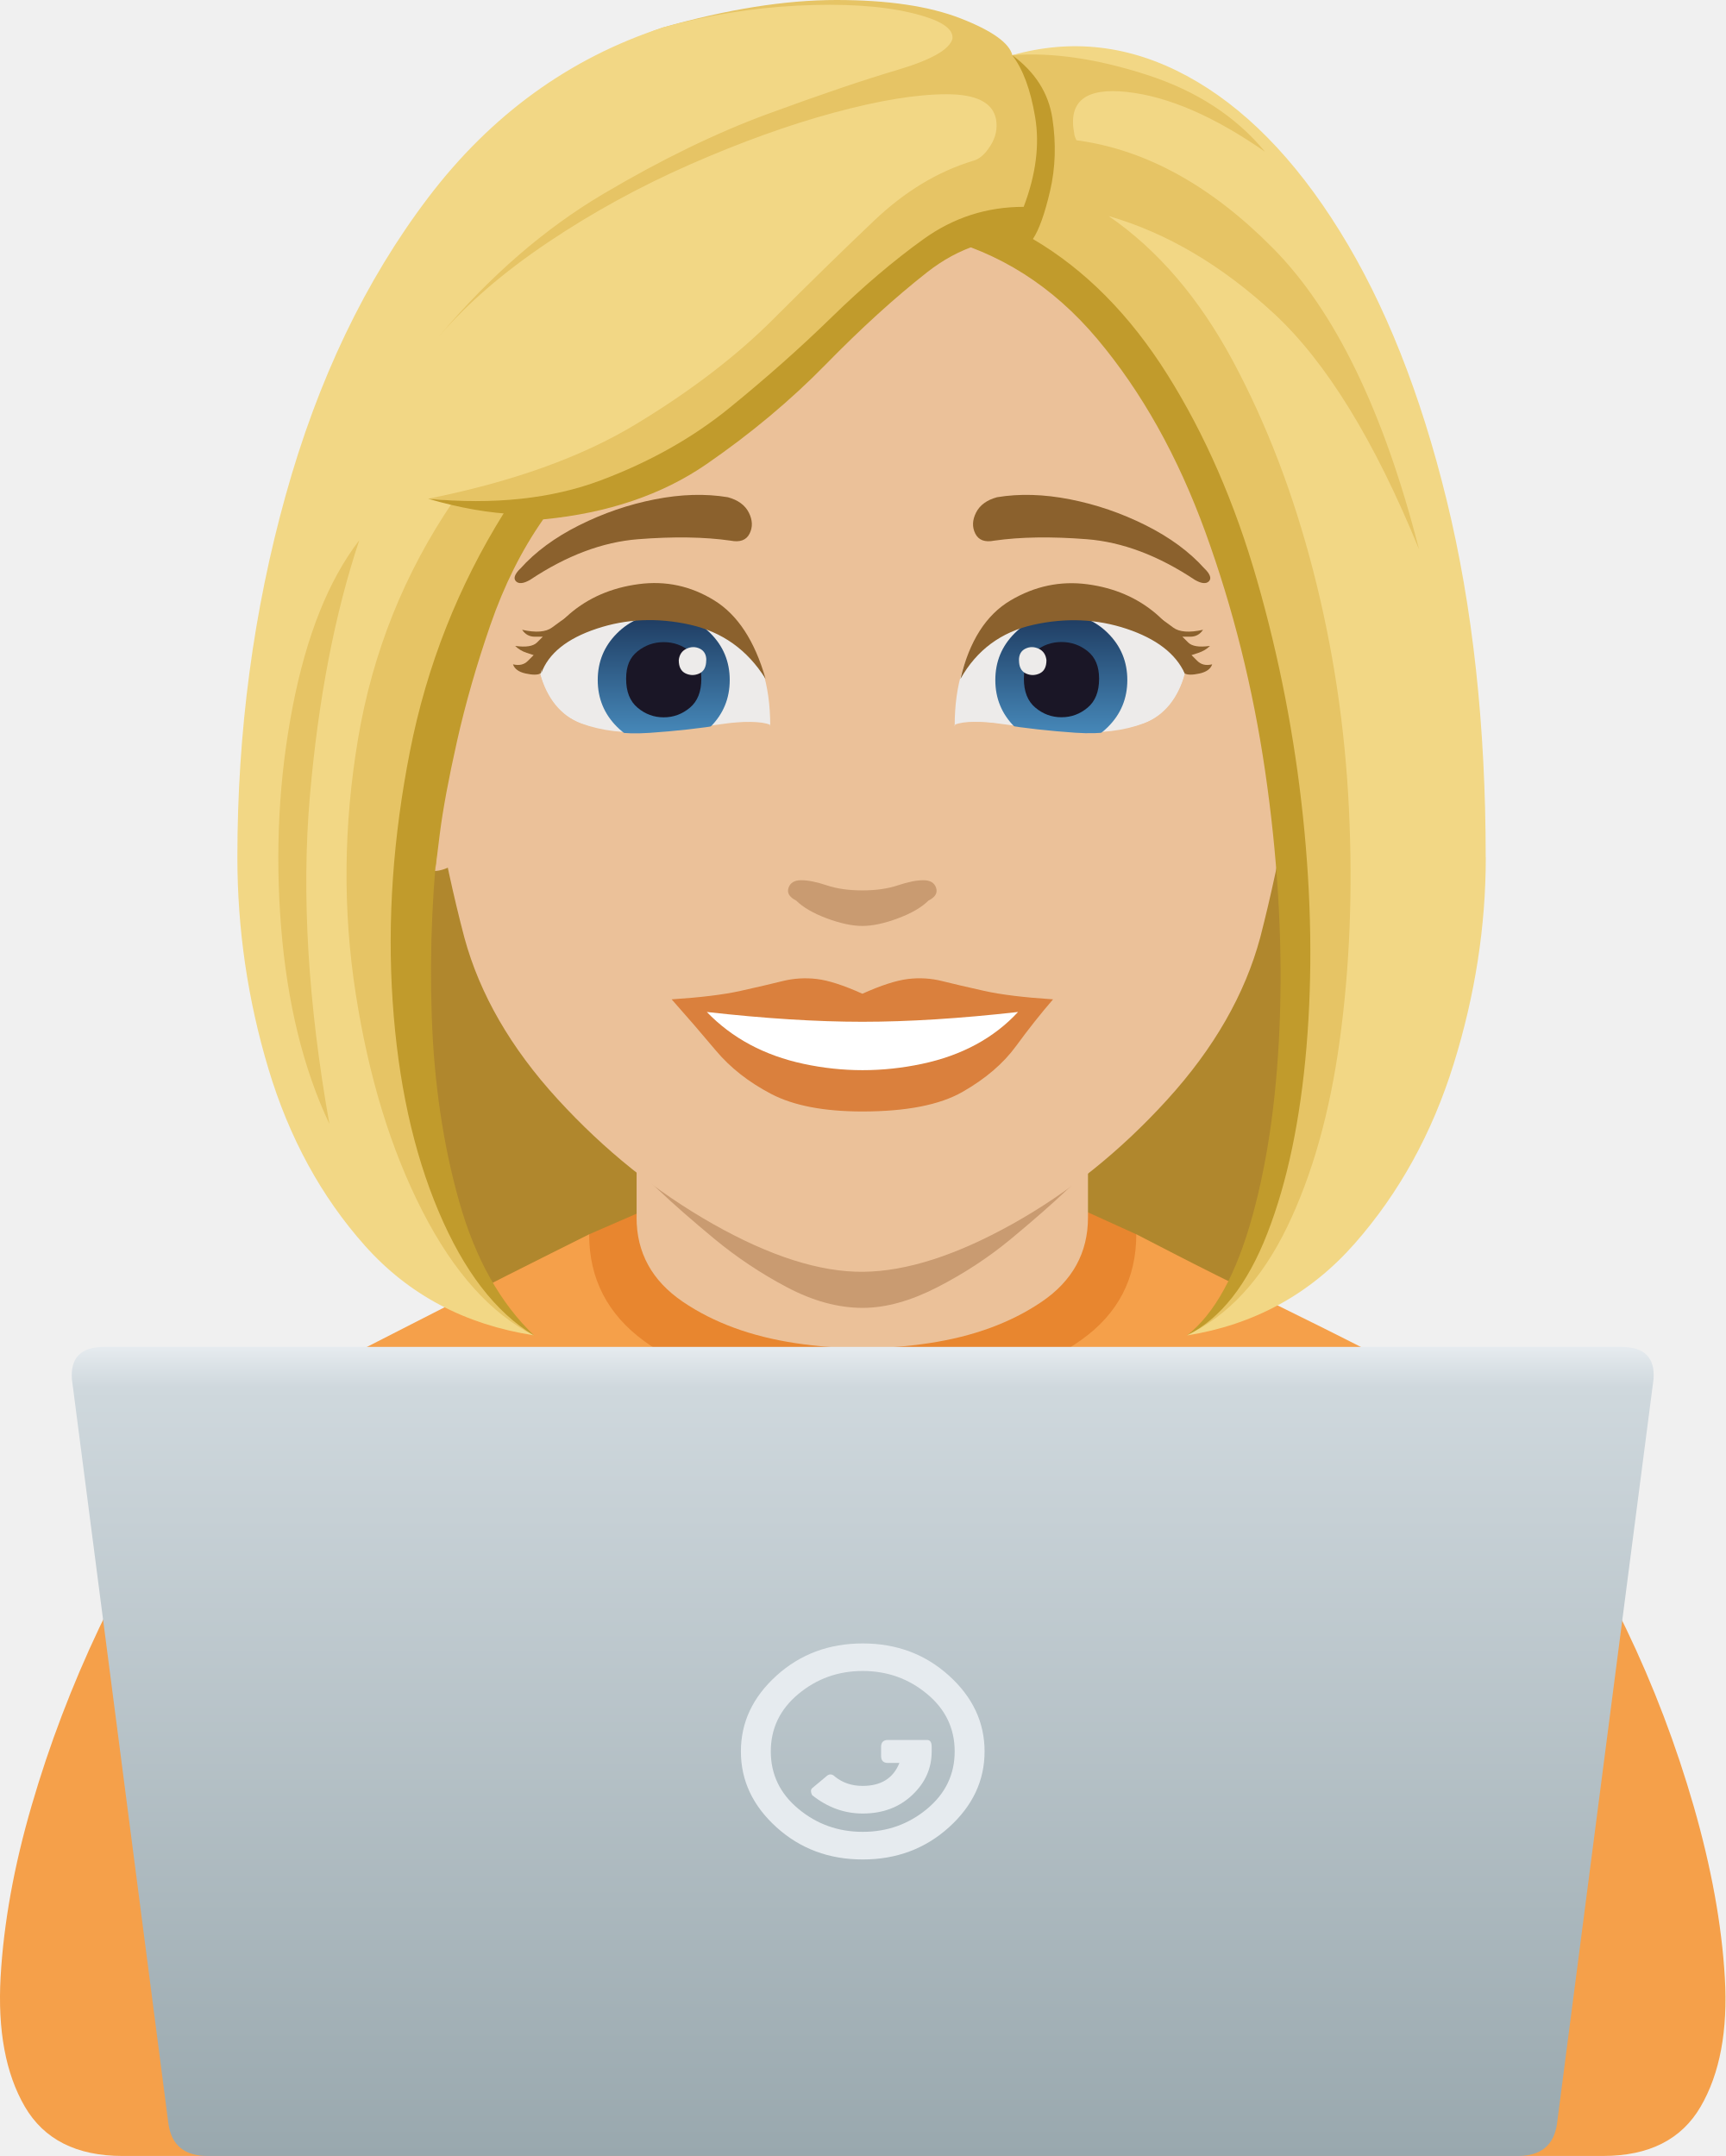
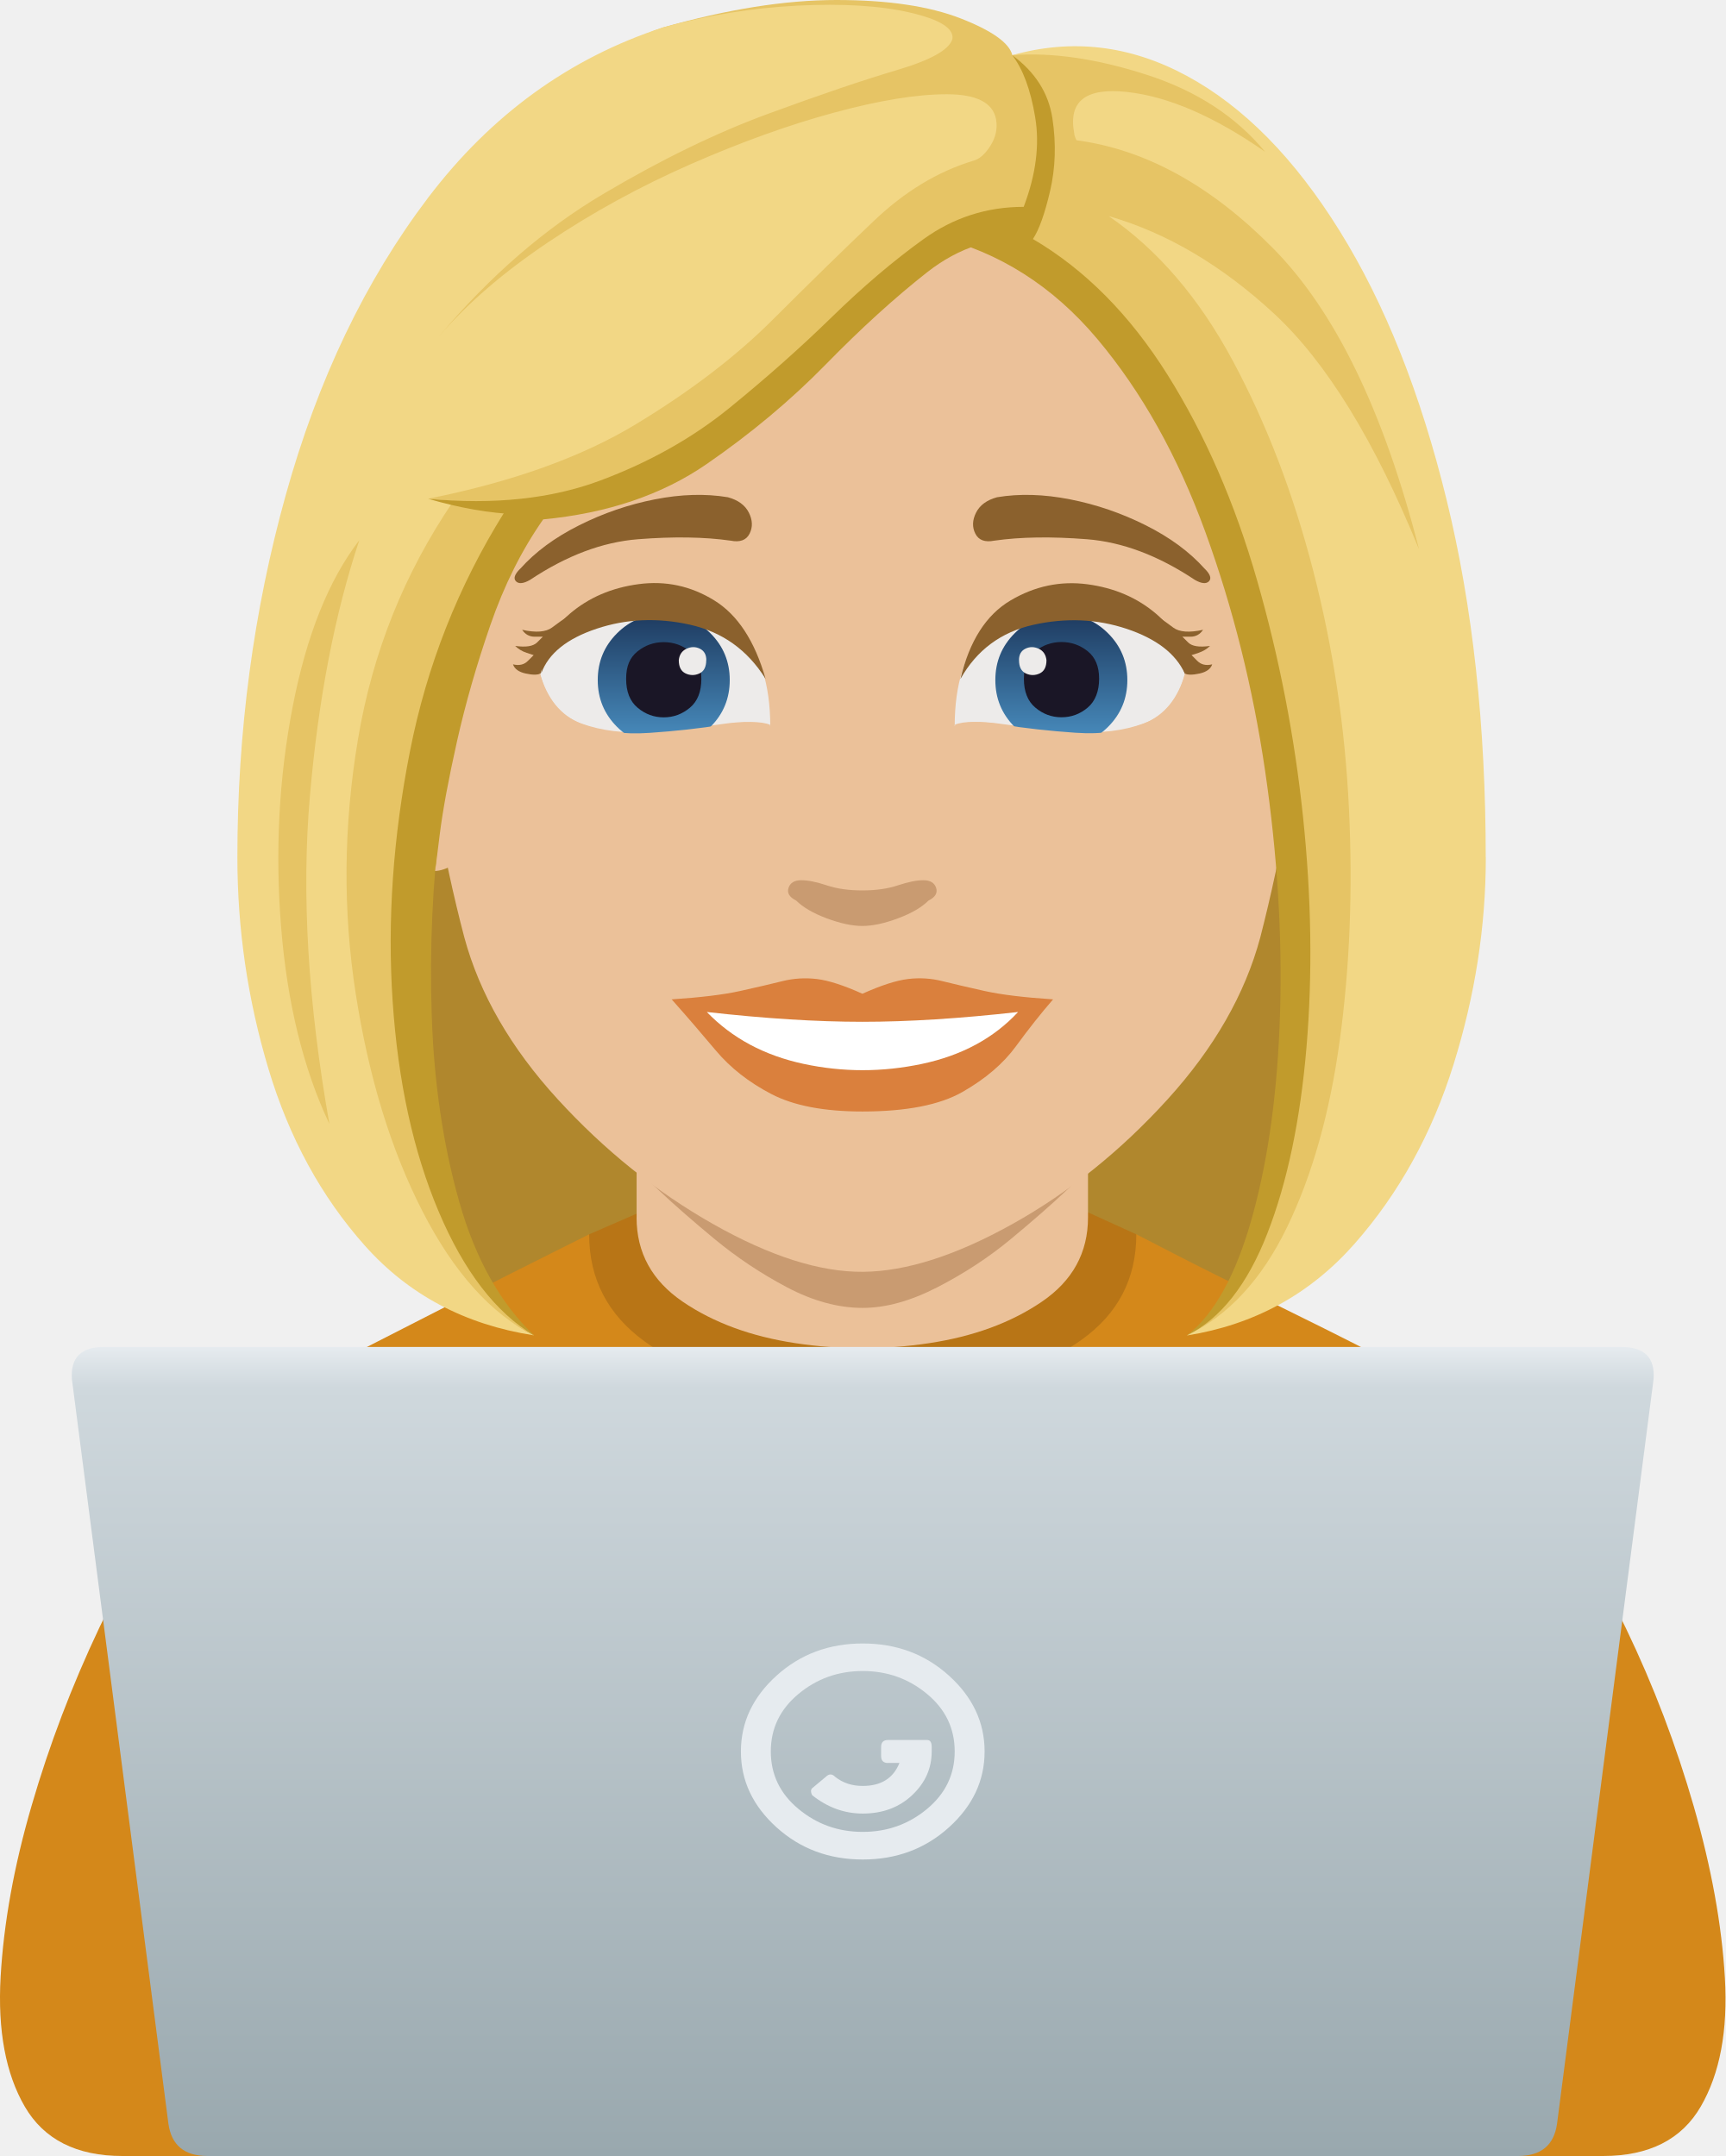
- <svg xmlns="http://www.w3.org/2000/svg" style="" viewBox="0 0 409.68 512">
+ <svg xmlns="http://www.w3.org/2000/svg" style="" viewBox="0 0 409.68 511.99">
  <g class="nc-icon-wrapper">
    <defs>
-       <linearGradient id="1776867898425-532855_linear-gradient" x1="204.84" y1="1332.15" x2="204.84" y2="1140.01" gradientTransform="translate(0 -820.15)" gradientUnits="userSpaceOnUse">
+       <linearGradient id="1777062072171-459273_linear-gradient" x1="204.84" y1="-820.14" x2="204.84" y2="-628.01" gradientTransform="matrix(1 0 0 -1 0 -308.15)" gradientUnits="userSpaceOnUse">
        <stop offset="0" stop-color="#99a8ae" />
        <stop offset=".95" stop-color="#cfd8dd" />
        <stop offset="1" stop-color="#e6ebef" />
      </linearGradient>
-       <linearGradient id="1776867898425-532855_linear-gradient-2" x1="251.99" y1="997.31" x2="251.99" y2="965.98" gradientTransform="translate(0 -820.15)" gradientUnits="userSpaceOnUse">
+       <linearGradient id="1777062072171-459273_linear-gradient-2" x1="251.99" y1="-485.32" x2="251.99" y2="-453.98" gradientTransform="matrix(1 0 0 -1 0 -308.15)" gradientUnits="userSpaceOnUse">
        <stop offset="0" stop-color="#4a90c2" />
        <stop offset="1" stop-color="#1e3a5f" />
      </linearGradient>
-       <linearGradient id="1776867898425-532855_linear-gradient-3" x1="157.59" y1="997.31" x2="157.59" y2="965.98" gradientTransform="translate(0 -820.15)" gradientUnits="userSpaceOnUse">
+       <linearGradient id="1777062072171-459273_linear-gradient-3" x1="157.59" y1="-485.32" x2="157.59" y2="-453.98" gradientTransform="matrix(1 0 0 -1 0 -308.15)" gradientUnits="userSpaceOnUse">
        <stop offset="0" stop-color="#4a90c2" />
        <stop offset="1" stop-color="#1e3a5f" />
      </linearGradient>
    </defs>
    <path class="cls-2" d="M302,308.4H106.6s-.82-4-2.46-12.01c-1.64-8-3.82-18.2-6.55-30.57-2.74-12.37-5.64-25.57-8.73-39.58-3.1-14.01-6-27.2-8.73-39.58-2.73-12.37-4.91-22.38-6.55-30.02s-2.46-11.28-2.46-10.91h268.01c0-.36-.91,3.27-2.73,10.91s-4.1,17.65-6.83,30.02c-2.73,12.37-5.64,25.57-8.73,39.58-3.1,14.01-6.1,27.2-9.01,39.58-2.91,12.37-5.27,22.56-7.1,30.57-1.82,8.01-2.73,12.01-2.73,12.01" vector-effect="none" fill="#b0872d" />
-     <path class="cls-11" d="M64.56,331.32c4.37-2.18,10.64-5.37,18.83-9.55,8.19-4.18,16.56-8.46,25.11-12.83,8.55-4.37,15.92-8.1,22.11-11.19,6.19-3.1,9.28-4.64,9.28-4.64h129.91s3,1.54,9.01,4.64c6,3.1,13.47,6.83,22.38,11.19,8.91,4.37,17.47,8.64,25.65,12.83,8.19,4.18,14.47,7.37,18.83,9.55,6.19,3.27,12.83,9.91,19.92,19.92,7.1,10.01,13.91,21.84,20.47,35.48s11.91,27.75,16.1,42.3c4.18,14.55,6.64,28.11,7.37,40.66.73,12.55-1.18,22.74-5.73,30.57-4.54,7.83-12.28,11.74-23.2,11.74H29.08c-10.91,0-18.65-3.91-23.2-11.74-4.54-7.83-6.46-18.11-5.73-30.84.73-12.74,3.18-26.29,7.37-40.66,4.18-14.37,9.55-28.48,16.1-42.3,6.55-13.83,13.47-25.65,20.74-35.48,7.28-9.83,14.01-16.38,20.2-19.65" vector-effect="none" fill="#f5a04a" />
-     <path class="cls-16" d="M139.88,293.12l12.55-5.46h105.35l12.01,5.46c0,10.55-4.37,18.92-13.1,25.11-8.73,6.19-19.56,10.37-32.48,12.55-12.91,2.18-25.84,2.27-38.75.27-12.91-2-23.74-6.19-32.48-12.55-8.73-6.37-13.1-14.83-13.1-25.38" vector-effect="none" fill="#e8862f" />
-     <path class="cls-1" d="M151.15,289.12v-45.39h107.17v45.39c0,8.36-3.66,15.03-10.96,20-7.31,4.98-16.24,8.26-26.8,9.85-10.55,1.59-21.11,1.59-31.66,0-10.55-1.59-19.48-4.87-26.8-9.85-7.31-4.98-10.96-11.64-10.96-20" vector-effect="none" fill="#ebc199" />
-     <path class="cls-12" d="M151.35,277.83h106.98s-1.73,1.64-5.19,4.91c-3.46,3.27-7.83,7.1-13.1,11.47s-11.1,8.19-17.47,11.47c-6.37,3.27-12.28,4.91-17.74,4.91-5.83,0-11.83-1.64-18.01-4.91-6.19-3.27-11.91-7.1-17.2-11.47-5.27-4.37-9.64-8.19-13.1-11.47-3.46-3.27-5.19-4.91-5.19-4.91" vector-effect="none" fill="#c99b71" />
-     <path class="cls-7" d="M384.96,319.86c5.46,0,8.01,2.54,7.64,7.64l-22.92,176.85c-.73,5.1-3.82,7.64-9.28,7.64H49.27c-5.46,0-8.55-2.54-9.28-7.64l-22.92-176.85c-.36-5.1,2.18-7.64,7.64-7.64h360.26" vector-effect="none" fill="url(#1776867898425-532855_linear-gradient)" />
-     <path class="cls-17" d="M204.84,396.82c-5.83,0-10.91,1.82-15.28,5.46-4.37,3.64-6.55,8.19-6.55,13.64s2.18,10.01,6.55,13.64c4.37,3.64,9.46,5.46,15.28,5.46s10.91-1.82,15.28-5.46,6.55-8.19,6.55-13.64-2.18-10.01-6.55-13.64c-4.37-3.64-9.46-5.46-15.28-5.46M204.84,390.28c8.01,0,14.83,2.54,20.47,7.64s8.46,11.1,8.46,18.01-2.82,12.91-8.46,18.01c-5.64,5.1-12.47,7.64-20.47,7.64s-14.83-2.54-20.47-7.64-8.46-11.1-8.46-18.01,2.82-12.91,8.46-18.01,12.47-7.64,20.47-7.64" vector-effect="none" fill="#e6ebef" />
+     <path class="cls-12" d="M64.56,331.32c4.37-2.18,10.64-5.37,18.83-9.55s16.56-8.46,25.11-12.83,15.92-8.1,22.11-11.19c6.19-3.1,9.28-4.64,9.28-4.64h129.91s3,1.54,9.01,4.64c6,3.1,13.47,6.83,22.38,11.19,8.91,4.37,17.47,8.64,25.65,12.83,8.19,4.18,14.47,7.37,18.83,9.55,6.19,3.27,12.83,9.91,19.92,19.92,7.1,10.01,13.91,21.84,20.47,35.48s11.91,27.75,16.1,42.3c4.18,14.55,6.64,28.11,7.37,40.66.73,12.55-1.18,22.74-5.73,30.57-4.54,7.83-12.28,11.74-23.2,11.74H29.08c-10.91,0-18.65-3.91-23.2-11.74-4.54-7.83-6.46-18.11-5.73-30.84.73-12.74,3.18-26.29,7.37-40.66,4.18-14.37,9.55-28.48,16.1-42.3,6.55-13.83,13.47-25.65,20.74-35.48,7.28-9.83,14.01-16.38,20.2-19.65" vector-effect="none" fill="#d4881a" />
+     <path class="cls-15" d="M139.88,293.12l12.55-5.46h105.35l12.01,5.46c0,10.55-4.37,18.92-13.1,25.11-8.73,6.19-19.56,10.37-32.48,12.55-12.91,2.18-25.84,2.27-38.75.27s-23.74-6.19-32.48-12.55c-8.73-6.37-13.1-14.83-13.1-25.38" vector-effect="none" fill="#b87516" />
+     <path class="cls-1" d="M151.15,289.12v-45.39h107.17v45.39c0,8.36-3.66,15.03-10.96,20-7.31,4.98-16.24,8.26-26.8,9.85-10.55,1.59-21.11,1.59-31.66,0s-19.48-4.87-26.8-9.85c-7.31-4.98-10.96-11.64-10.96-20" vector-effect="none" fill="#ebc199" />
+     <path class="cls-11" d="M151.35,277.83h106.98s-1.73,1.64-5.19,4.91c-3.46,3.27-7.83,7.1-13.1,11.47s-11.1,8.19-17.47,11.47c-6.37,3.27-12.28,4.91-17.74,4.91-5.83,0-11.83-1.64-18.01-4.91-6.19-3.27-11.91-7.1-17.2-11.47-5.27-4.37-9.64-8.19-13.1-11.47-3.46-3.27-5.19-4.91-5.19-4.91" vector-effect="none" fill="#c99b71" />
+     <path class="cls-7" d="M384.96,319.86c5.46,0,8.01,2.54,7.64,7.64l-22.92,176.85c-.73,5.1-3.82,7.64-9.28,7.64H49.27c-5.46,0-8.55-2.54-9.28-7.64l-22.92-176.85c-.36-5.1,2.18-7.64,7.64-7.64h360.26" vector-effect="none" fill="url(#1777062072171-459273_linear-gradient)" />
+     <path class="cls-17" d="M204.84,396.82c-5.83,0-10.91,1.82-15.28,5.46-4.37,3.64-6.55,8.19-6.55,13.64s2.18,10.01,6.55,13.64c4.37,3.64,9.46,5.46,15.28,5.46s10.91-1.82,15.28-5.46,6.55-8.19,6.55-13.64-2.18-10.01-6.55-13.64c-4.37-3.64-9.46-5.46-15.28-5.46M204.84,390.28c8.01,0,14.83,2.54,20.47,7.64s8.46,11.1,8.46,18.01-2.82,12.91-8.46,18.01-12.47,7.64-20.47,7.64-14.83-2.54-20.47-7.64-8.46-11.1-8.46-18.01,2.82-12.91,8.46-18.01,12.47-7.64,20.47-7.64" vector-effect="none" fill="#e6ebef" />
    <path class="cls-17" d="M210.84,418.66c-1.09,0-1.64-.54-1.64-1.64v-2.18c0-1.09.54-1.64,1.64-1.64h9.28c.73,0,1.09.54,1.09,1.64v1.09c0,4-1.54,7.46-4.64,10.37s-7,4.37-11.74,4.37c-4.37,0-8.37-1.46-12.01-4.37-.36-.73-.36-1.27,0-1.64l3.27-2.73c.73-.73,1.46-.73,2.18,0,1.82,1.46,4,2.18,6.55,2.18,4.37,0,7.28-1.82,8.73-5.46h-2.73" vector-effect="none" fill="#e6ebef" />
    <path class="cls-1" d="M101.68,147.93c2.18,5.46,4.91,13.1,8.19,22.92s4.37,18.56,3.27,26.2c-.36,2.91-1.91,5.46-4.64,7.64-2.73,2.18-5.73,2.73-9.01,1.64-3.27-1.09-5.83-5.1-7.64-12.01-1.09-4.37-3.54-10.28-7.37-17.74-3.82-7.46-5.37-16.65-4.64-27.57.73-7.28,2.73-11.1,6-11.47,3.27-.36,6.55.82,9.83,3.54,3.27,2.73,5.27,5,6,6.83M329.29,149.01c1.09,10.91-.27,20.11-4.1,27.57-3.82,7.46-6.27,13.37-7.37,17.74-2.18,6.91-4.91,10.91-8.19,12.01-3.27,1.09-6.27.54-9.01-1.64-2.73-2.18-4.27-4.73-4.64-7.64-.73-7.64.54-16.38,3.82-26.2,3.27-9.83,6-17.47,8.19-22.92.73-1.82,2.73-4.1,6-6.83s6.55-3.91,9.83-3.54,5.1,4.18,5.46,11.47" vector-effect="none" fill="#ebc199" />
-     <path class="cls-1" d="M204.7,20.84c24.75-.1,45.18,6.13,61.27,18.67,16.09,12.54,27.81,29.37,35.17,50.49s10.19,45.07,8.51,71.85c-.34,7.75-1.53,17.36-3.57,28.81-2.03,11.47-4.32,22.12-6.86,31.96-3.61,13.45-10.95,26.28-22.04,38.48s-23.34,22.05-36.75,29.54c-13.41,7.49-25.24,11.28-35.47,11.38-10.23.1-22.11-3.68-35.63-11.33-13.52-7.65-25.84-17.55-36.94-29.68-11.11-12.14-18.49-24.93-22.14-38.38-2.58-9.79-4.87-20.39-6.88-31.77-2.01-11.39-3.29-21.09-3.85-29.11-1.29-26.68,1.75-50.59,9.13-71.75,7.37-21.16,19.04-37.95,35-50.37,15.96-12.43,36.32-18.68,61.07-18.77" vector-effect="none" fill="#ebc199" />
+     <path class="cls-1" d="M204.7,20.84c24.75-.1,45.18,6.13,61.27,18.67s27.81,29.37,35.17,50.49,10.19,45.07,8.51,71.85c-.34,7.75-1.53,17.36-3.57,28.81-2.03,11.47-4.32,22.12-6.86,31.96-3.61,13.45-10.95,26.28-22.04,38.48s-23.34,22.05-36.75,29.54c-13.41,7.49-25.24,11.28-35.47,11.38s-22.11-3.68-35.63-11.33-25.84-17.55-36.94-29.68c-11.11-12.14-18.49-24.93-22.14-38.38-2.58-9.79-4.87-20.39-6.88-31.77-2.01-11.39-3.29-21.09-3.85-29.11-1.29-26.68,1.75-50.59,9.13-71.75,7.37-21.16,19.04-37.95,35-50.37,15.96-12.43,36.32-18.68,61.07-18.77" vector-effect="none" fill="#ebc199" />
    <path class="cls-14" d="M204.75,235.99c4.44-2,8.05-3.16,10.82-3.5,2.78-.34,5.5-.17,8.15.5,2.66.66,5.99,1.44,9.99,2.33,3.99.89,9.43,1.55,16.32,2-2.89,3.33-5.83,7.05-8.83,11.15-2.99,4.1-7.22,7.71-12.65,10.82s-13.37,4.66-23.8,4.66c-9.1,0-16.32-1.38-21.64-4.16s-9.71-6.22-13.15-10.32-6.94-8.16-10.49-12.15c6.88-.45,12.32-1.11,16.32-2s7.33-1.66,9.99-2.33c2.66-.66,5.39-.83,8.16-.5s6.39,1.5,10.82,3.5" vector-effect="none" fill="#da803d" />
    <path class="cls-10" d="M167.8,240.32c13.76,1.55,26.09,2.33,36.96,2.33s23.2-.78,36.96-2.33c-5.77,6.22-13.37,10.32-22.8,12.32s-18.81,2-28.13,0c-9.32-2-16.98-6.11-22.97-12.32" vector-effect="none" fill="#fff" />
-     <path class="cls-15" d="M286.03,135.05c1.33,1.33,1.66,2.33,1,3-.66.66-1.78.55-3.33-.34-8.66-5.77-17.2-8.99-25.65-9.66-8.43-.66-15.76-.55-21.98.34-2.22.44-3.72-.11-4.5-1.66s-.72-3.22.17-4.99,2.55-3,4.99-3.66c5.33-.89,11.1-.72,17.32.5,6.22,1.22,12.21,3.27,17.98,6.16s10.43,6.33,13.99,10.32M123.51,135.05c-1.34,1.33-1.66,2.33-1,3,.66.66,1.78.55,3.33-.34,8.66-5.77,17.2-8.99,25.65-9.66,8.43-.66,15.76-.55,21.98.34,2.22.44,3.72-.11,4.5-1.66s.72-3.22-.17-4.99-2.55-3-4.99-3.66c-5.33-.89-11.1-.72-17.32.5-6.22,1.22-12.21,3.27-17.98,6.16s-10.43,6.33-13.99,10.32" vector-effect="none" fill="#8b612d" />
-     <path class="cls-12" d="M219.24,209.03c1.61,0,2.62.6,3.02,1.81s-.2,2.22-1.81,3.02c-1.61,1.61-4.02,3.02-7.25,4.22-3.22,1.21-6.04,1.81-8.46,1.81s-5.23-.61-8.46-1.81c-3.22-1.21-5.63-2.62-7.25-4.22-1.61-.81-2.22-1.81-1.81-3.02.4-1.21,1.41-1.81,3.02-1.81s3.62.4,6.04,1.21,5.23,1.21,8.46,1.21,6.04-.4,8.46-1.21,4.42-1.21,6.04-1.21" vector-effect="none" fill="#c99b71" />
-     <path class="cls-13" d="M281.29,160.11c-1.55,5.99-4.78,9.88-9.66,11.66s-10.38,2.44-16.48,2-11.83-1.06-17.16-1.83c-5.33-.78-9.11-.61-11.32.5,0-9.99,2.44-17.65,7.33-22.98,4.89-5.33,10.77-8.49,17.65-9.49s13.15.17,18.82,3.5c5.67,3.33,9.27,8.88,10.83,16.65" vector-effect="none" fill="#edebea" />
-     <path class="cls-5" d="M251.99,145.83c4.35,0,8.05,1.52,11.1,4.57,3.05,3.05,4.57,6.75,4.57,11.1s-1.52,8.05-4.57,11.1-6.75,4.57-11.1,4.57-8.05-1.52-11.1-4.57c-3.05-3.05-4.57-6.75-4.57-11.1s1.52-8.05,4.57-11.1,6.75-4.57,11.1-4.57" vector-effect="none" fill="url(#1776867898425-532855_linear-gradient-2)" />
-     <path class="cls-6" d="M243.1,161.18c0-2.9.9-5.08,2.72-6.54,1.82-1.45,3.88-2.18,6.21-2.18s4.39.73,6.21,2.18c1.82,1.45,2.72,3.63,2.72,6.54,0,3.05-.9,5.34-2.72,6.86-1.82,1.53-3.88,2.29-6.21,2.29s-4.39-.76-6.21-2.29c-1.82-1.52-2.72-3.81-2.72-6.86" vector-effect="none" fill="#1a1626" />
-     <path class="cls-13" d="M241.93,156.77c0-1.3.5-2.22,1.52-2.72,1.02-.5,2.07-.5,3.16,0s1.7,1.42,1.85,2.72c0,1.6-.54,2.65-1.63,3.16-1.09.5-2.18.5-3.26,0-1.09-.51-1.63-1.56-1.63-3.16" vector-effect="none" fill="#edebea" />
-     <path class="cls-15" d="M282.9,155.57s.46.46,1.37,1.37c.91.91,2.1,1.18,3.54.82-.36,1.09-1.37,1.82-3,2.18-1.64.36-2.82.36-3.54,0-.36-1.82-1.64-4.27-3.82-7.37s-3.91-5.55-5.19-7.37-.46-1.46,2.46,1.09c1.09.73,2.37,1.64,3.82,2.73s3.82,1.27,7.1.54c-.73,1.09-1.73,1.64-3,1.64h-1.91s.46.46,1.37,1.37c.91.91,2.64,1.18,5.19.82-.73.73-1.64,1.27-2.73,1.64-1.09.36-1.64.54-1.64.54" vector-effect="none" fill="#8b612d" />
+     <path class="cls-16" d="M286.03,135.05c1.33,1.33,1.66,2.33,1,3-.66.66-1.78.55-3.33-.34-8.66-5.77-17.2-8.99-25.65-9.66-8.43-.66-15.76-.55-21.98.34-2.22.44-3.72-.11-4.5-1.66s-.72-3.22.17-4.99,2.55-3,4.99-3.66c5.33-.89,11.1-.72,17.32.5,6.22,1.22,12.21,3.27,17.98,6.16s10.43,6.33,13.99,10.32M123.51,135.05c-1.34,1.33-1.66,2.33-1,3,.66.66,1.78.55,3.33-.34,8.66-5.77,17.2-8.99,25.65-9.66,8.43-.66,15.76-.55,21.98.34,2.22.44,3.72-.11,4.5-1.66s.72-3.22-.17-4.99-2.55-3-4.99-3.66c-5.33-.89-11.1-.72-17.32.5s-12.21,3.27-17.98,6.16-10.43,6.33-13.99,10.32" vector-effect="none" fill="#8b612d" />
+     <path class="cls-11" d="M219.24,209.03c1.61,0,2.62.6,3.02,1.81s-.2,2.22-1.81,3.02c-1.61,1.61-4.02,3.02-7.25,4.22-3.22,1.21-6.04,1.81-8.46,1.81s-5.23-.61-8.46-1.81c-3.22-1.21-5.63-2.62-7.25-4.22-1.61-.81-2.22-1.81-1.81-3.02.4-1.21,1.41-1.81,3.02-1.81s3.62.4,6.04,1.21,5.23,1.21,8.46,1.21,6.04-.4,8.46-1.21,4.42-1.21,6.04-1.21" vector-effect="none" fill="#c99b71" />
+     <path class="cls-13" d="M281.29,160.11c-1.55,5.99-4.78,9.88-9.66,11.66s-10.38,2.44-16.48,2-11.83-1.06-17.16-1.83c-5.33-.78-9.11-.61-11.32.5,0-9.99,2.44-17.65,7.33-22.98s10.77-8.49,17.65-9.49,13.15.17,18.82,3.5c5.67,3.33,9.27,8.88,10.83,16.65" vector-effect="none" fill="#edebea" />
+     <path class="cls-5" d="M251.99,145.83c4.35,0,8.05,1.52,11.1,4.57s4.57,6.75,4.57,11.1-1.52,8.05-4.57,11.1-6.75,4.57-11.1,4.57-8.05-1.52-11.1-4.57-4.57-6.75-4.57-11.1,1.52-8.05,4.57-11.1,6.75-4.57,11.1-4.57" vector-effect="none" fill="url(#1777062072171-459273_linear-gradient-2)" />
+     <path class="cls-6" d="M243.1,161.18c0-2.9.9-5.08,2.72-6.54,1.82-1.45,3.88-2.18,6.21-2.18s4.39.73,6.21,2.18,2.72,3.63,2.72,6.54-.9,5.34-2.72,6.86c-1.82,1.53-3.88,2.29-6.21,2.29s-4.39-.76-6.21-2.29c-1.82-1.52-2.72-3.81-2.72-6.86" vector-effect="none" fill="#1a1626" />
+     <path class="cls-13" d="M241.93,156.77c0-1.3.5-2.22,1.52-2.72s2.07-.5,3.16,0,1.7,1.42,1.85,2.72c0,1.6-.54,2.65-1.63,3.16-1.09.5-2.18.5-3.26,0-1.09-.51-1.63-1.56-1.63-3.16" vector-effect="none" fill="#edebea" />
+     <path class="cls-16" d="M282.9,155.57s.46.46,1.37,1.37c.91.91,2.1,1.18,3.54.82-.36,1.09-1.37,1.82-3,2.18-1.64.36-2.82.36-3.54,0-.36-1.82-1.64-4.27-3.82-7.37s-3.91-5.55-5.19-7.37-.46-1.46,2.46,1.09c1.09.73,2.37,1.64,3.82,2.73s3.82,1.27,7.1.54c-.73,1.09-1.73,1.64-3,1.64h-1.91s.46.46,1.37,1.37c.91.91,2.64,1.18,5.19.82-.73.73-1.64,1.27-2.73,1.64-1.09.36-1.64.54-1.64.54" vector-effect="none" fill="#8b612d" />
    <path class="cls-1" d="M281.41,159.86v25.09h-54.67v-12.87c2.14-.86,5.9-.86,11.26,0s11.15,1.5,17.36,1.93c6.22.43,11.68-.32,16.4-2.26,4.71-1.93,7.93-5.9,9.65-11.9" vector-effect="none" fill="#ebc199" />
-     <path class="cls-15" d="M228.04,161.2c2.14-8.98,6.09-15.18,11.87-18.6,5.77-3.42,11.87-4.7,18.28-3.85,6.42.86,11.87,3.21,16.36,7.06,4.49,3.85,6.74,8.55,6.74,14.11-2.14-4.7-6.74-8.23-13.79-10.59-7.06-2.35-14.43-2.67-22.12-.96s-13.47,5.99-17.32,12.83" vector-effect="none" fill="#8b612d" />
-     <path class="cls-13" d="M128.27,160.14c1.33-7.77,4.88-13.31,10.66-16.65,5.77-3.33,12.1-4.5,18.98-3.5s12.76,4.16,17.64,9.49,7.33,12.99,7.33,22.97c-2.44-1.11-6.27-1.28-11.49-.5-5.22.78-10.87,1.38-16.98,1.83-6.11.44-11.59-.22-16.48-2-4.88-1.78-8.11-5.66-9.66-11.65" vector-effect="none" fill="#edebea" />
-     <path class="cls-4" d="M157.59,145.83c-4.35,0-8.05,1.52-11.1,4.57-3.05,3.05-4.57,6.75-4.57,11.1s1.52,8.05,4.57,11.1,6.75,4.57,11.1,4.57,8.05-1.52,11.1-4.57c3.05-3.05,4.57-6.75,4.57-11.1s-1.52-8.05-4.57-11.1c-3.05-3.05-6.75-4.57-11.1-4.57" vector-effect="none" fill="url(#1776867898425-532855_linear-gradient-3)" />
-     <path class="cls-6" d="M166.52,161.2c0,3.05-.9,5.34-2.72,6.86-1.82,1.52-3.88,2.29-6.21,2.29s-4.39-.76-6.21-2.29c-1.82-1.52-2.72-3.81-2.72-6.86s.9-5.08,2.72-6.53c1.82-1.45,3.88-2.18,6.21-2.18s4.39.73,6.21,2.18c1.82,1.45,2.72,3.62,2.72,6.53" vector-effect="none" fill="#1a1626" />
+     <path class="cls-16" d="M228.04,161.2c2.14-8.98,6.09-15.18,11.87-18.6,5.77-3.42,11.87-4.7,18.28-3.85,6.42.86,11.87,3.21,16.36,7.06,4.49,3.85,6.74,8.55,6.74,14.11-2.14-4.7-6.74-8.23-13.79-10.59-7.06-2.35-14.43-2.67-22.12-.96s-13.47,5.99-17.32,12.83" vector-effect="none" fill="#8b612d" />
+     <path class="cls-13" d="M128.27,160.14c1.33-7.77,4.88-13.31,10.66-16.65,5.77-3.33,12.1-4.5,18.98-3.5s12.76,4.16,17.64,9.49,7.33,12.99,7.33,22.97c-2.44-1.11-6.27-1.28-11.49-.5s-10.87,1.38-16.98,1.83c-6.11.44-11.59-.22-16.48-2-4.88-1.78-8.11-5.66-9.66-11.65" vector-effect="none" fill="#edebea" />
+     <path class="cls-4" d="M157.59,145.83c-4.35,0-8.05,1.52-11.1,4.57s-4.57,6.75-4.57,11.1,1.52,8.05,4.57,11.1,6.75,4.57,11.1,4.57,8.05-1.52,11.1-4.57,4.57-6.75,4.57-11.1-1.52-8.05-4.57-11.1-6.75-4.57-11.1-4.57" vector-effect="none" fill="url(#1777062072171-459273_linear-gradient-3)" />
+     <path class="cls-6" d="M166.52,161.2c0,3.05-.9,5.34-2.72,6.86s-3.88,2.29-6.21,2.29-4.39-.76-6.21-2.29c-1.82-1.52-2.72-3.81-2.72-6.86s.9-5.08,2.72-6.53,3.88-2.18,6.21-2.18,4.39.73,6.21,2.18,2.72,3.62,2.72,6.53" vector-effect="none" fill="#1a1626" />
    <path class="cls-13" d="M167.68,156.77c0,1.6-.54,2.65-1.63,3.16-1.09.5-2.18.5-3.26,0-1.09-.51-1.63-1.56-1.63-3.16.14-1.3.76-2.22,1.85-2.72,1.09-.5,2.14-.5,3.16,0s1.53,1.42,1.53,2.72" vector-effect="none" fill="#edebea" />
-     <path class="cls-15" d="M126.69,155.57s-.54-.18-1.64-.54-2-.91-2.73-1.64c2.54.36,4.27.09,5.19-.82l1.37-1.37h-1.91c-1.27,0-2.27-.54-3-1.64,3.27.73,5.64.54,7.1-.54,1.46-1.09,2.73-2,3.82-2.73,2.91-2.54,3.73-2.91,2.46-1.09-1.27,1.82-3,4.27-5.19,7.37-2.18,3.1-3.46,5.55-3.82,7.37-.73.36-1.91.36-3.54,0s-2.64-1.09-3-2.18c1.46.36,2.64.09,3.54-.82l1.37-1.37" vector-effect="none" fill="#8b612d" />
+     <path class="cls-16" d="M126.69,155.57s-.54-.18-1.64-.54-2-.91-2.73-1.64c2.54.36,4.27.09,5.19-.82l1.37-1.37h-1.91c-1.27,0-2.27-.54-3-1.64,3.27.73,5.64.54,7.1-.54,1.46-1.09,2.73-2,3.82-2.73,2.91-2.54,3.73-2.91,2.46-1.09-1.27,1.82-3,4.27-5.19,7.37-2.18,3.1-3.46,5.55-3.82,7.37-.73.36-1.91.36-3.54,0s-2.64-1.09-3-2.18c1.46.36,2.64.09,3.54-.82l1.37-1.37" vector-effect="none" fill="#8b612d" />
    <path class="cls-1" d="M128.18,159.88c1.71,6.01,4.93,9.97,9.64,11.91s10.19,2.68,16.4,2.25c6.22-.43,12-1.07,17.36-1.93s9.11-.86,11.26,0v12.87h-54.68v-25.09" vector-effect="none" fill="#ebc199" />
-     <path class="cls-15" d="M181.74,161.17c-4.27-6.84-10.27-11.11-17.96-12.83-7.7-1.71-15.08-1.39-22.12.96-7.06,2.35-11.43,5.88-13.15,10.59,0-5.56,2.25-10.26,6.74-14.11,4.49-3.85,9.94-6.2,16.36-7.06,6.42-.86,12.4.42,17.96,3.85,5.56,3.42,9.62,9.62,12.19,18.6" vector-effect="none" fill="#8b612d" />
-     <path class="cls-8" d="M240.32,13.1c16.38-2.91,31.02-.36,43.94,7.64,12.91,8.01,24.02,19.84,33.29,35.48,9.28,15.65,16.56,33.57,21.84,53.76,5.27,20.2,8.19,41.03,8.73,62.5s-1.37,42.03-5.73,61.68c-4.37,19.65-11.55,36.85-21.56,51.58-10.01,14.74-23.02,25.2-39.02,31.38,7.64-5.1,13.55-14.65,17.74-28.65,4.18-14.01,6.64-30.38,7.37-49.12.73-18.74-.46-38.12-3.54-58.13-3.1-20.01-8.1-38.94-15.01-56.77-6.91-17.83-15.83-32.93-26.75-45.31-10.91-12.37-24.02-20.01-39.3-22.92-6.19,5.1-13.28,11.83-21.28,20.2-8.01,8.37-18.01,16.83-30.02,25.38-12.01,8.55-26.93,15.2-44.76,19.92-10.55,15.28-18.2,32.57-22.92,51.86-4.73,19.28-6.83,38.48-6.28,57.59s3.37,36.3,8.46,51.58c5.1,15.28,12.19,26.75,21.28,34.39-22.56-12.37-39.12-28.11-49.67-47.22-10.55-19.11-16.47-39.75-17.74-61.96-1.27-22.2,1-44.39,6.83-66.59s13.74-42.85,23.74-61.96c10.01-19.11,21.01-35.12,33.02-48.03,12.01-12.91,23.47-21.2,34.39-24.84,15.3-4.35,29.04-6.54,41.23-6.54s22.01,1.46,29.48,4.37c7.46,2.91,11.55,5.83,12.28,8.73" vector-effect="none" fill="#e6c465" />
+     <path class="cls-16" d="M181.74,161.17c-4.27-6.84-10.27-11.11-17.96-12.83-7.7-1.71-15.08-1.39-22.12.96-7.06,2.35-11.43,5.88-13.15,10.59,0-5.56,2.25-10.26,6.74-14.11s9.94-6.2,16.36-7.06,12.4.42,17.96,3.85c5.56,3.42,9.62,9.62,12.19,18.6" vector-effect="none" fill="#8b612d" />
+     <path class="cls-8" d="M240.32,13.1c16.38-2.91,31.02-.36,43.94,7.64,12.91,8.01,24.02,19.84,33.29,35.48,9.28,15.65,16.56,33.57,21.84,53.76,5.27,20.2,8.19,41.03,8.73,62.5s-1.37,42.03-5.73,61.68c-4.37,19.65-11.55,36.85-21.56,51.58-10.01,14.74-23.02,25.2-39.02,31.38,7.64-5.1,13.55-14.65,17.74-28.65,4.18-14.01,6.64-30.38,7.37-49.12.73-18.74-.46-38.12-3.54-58.13-3.1-20.01-8.1-38.94-15.01-56.77s-15.83-32.93-26.75-45.31c-10.91-12.37-24.02-20.01-39.3-22.92-6.19,5.1-13.28,11.83-21.28,20.2-8.01,8.37-18.01,16.83-30.02,25.38-12.01,8.55-26.93,15.2-44.76,19.92-10.55,15.28-18.2,32.57-22.92,51.86-4.73,19.28-6.83,38.48-6.28,57.59s3.37,36.3,8.46,51.58c5.1,15.28,12.19,26.75,21.28,34.39-22.56-12.37-39.12-28.11-49.67-47.22-10.55-19.11-16.47-39.75-17.74-61.96-1.27-22.2,1-44.39,6.83-66.59s13.74-42.85,23.74-61.96c10.01-19.11,21.01-35.12,33.02-48.03s23.47-21.2,34.39-24.84c15.3-4.35,29.04-6.54,41.23-6.54s22.01,1.46,29.48,4.37c7.46,2.91,11.55,5.83,12.28,8.73" vector-effect="none" fill="#e6c465" />
    <path class="cls-9" d="M281.81,317.14c6.55-5.1,11.74-14.55,15.56-28.38,3.82-13.83,6-29.93,6.55-48.31.54-18.38-.64-37.48-3.54-57.32-2.91-19.84-7.64-38.75-14.19-56.77-6.55-18.01-15.1-33.29-25.65-45.85-10.55-12.55-23.29-20.65-38.21-24.29,0,0,.82-.73,2.46-2.18,1.64-1.46,4.1-2.37,7.37-2.73,3.27-.36,7.64,1.46,13.1,5.46,12.37,7.27,23.01,18.01,31.93,32.21,8.91,14.19,16.01,30.48,21.28,48.85,5.27,18.38,8.91,37.12,10.91,56.22,2,19.11,2.27,37.3.82,54.59-1.46,17.28-4.54,32.02-9.28,44.22-4.73,12.19-11.1,20.28-19.11,24.29" vector-effect="none" fill="#c19b2c" />
-     <path class="cls-3" d="M352.77,203.6c0,16.38-2.54,32.75-7.64,49.12-5.1,16.38-12.91,30.57-23.47,42.58-10.55,12.01-23.84,19.28-39.85,21.84,9.83-4.73,17.74-13.28,23.74-25.65,6-12.37,10.19-27.2,12.55-44.49,2.37-17.28,3.1-35.57,2.18-54.86-.91-19.28-3.73-38.12-8.46-56.49-4.73-18.38-11.1-35.02-19.11-49.95-8.01-14.92-17.83-26.38-29.48-34.39,13.83,4,26.93,11.74,39.3,23.2,12.37,11.47,23.84,30.11,34.39,55.95-8.37-32.75-19.92-56.59-34.66-71.5-14.74-14.92-30.29-23.47-46.67-25.65-.36-.73-.54-1.27-.54-1.64-1.46-7.64,2.73-10.91,12.55-9.83s20.74,5.83,32.75,14.19c-6.91-8.37-16.28-14.47-28.11-18.28-11.83-3.82-22.47-5.37-31.93-4.64,14.19-4,28.02-2.37,41.48,4.91,13.47,7.28,25.57,19.56,36.3,36.85,10.74,17.28,19.2,38.58,25.38,63.86,6.19,25.29,9.28,53.59,9.28,84.88M104.4,79.7c6.55-7.64,15.1-15.01,25.65-22.11,10.55-7.1,21.84-13.28,33.84-18.56,12.01-5.27,23.38-9.37,34.12-12.28s19.65-4.37,26.75-4.37,11.01,2,11.74,6c.36,2.18-.09,4.27-1.37,6.27-1.27,2-2.64,3.18-4.1,3.54-8.37,2.54-16.2,7.28-23.47,14.19-7.28,6.91-15.28,14.74-24.02,23.47-8.73,8.73-19.56,17.01-32.48,24.84-12.91,7.83-29.38,13.74-49.4,17.74l6,.54c-11.64,17.1-19.2,35.94-22.65,56.49-3.46,20.56-3.64,40.76-.54,60.59,3.1,19.84,8.37,37.02,15.83,51.58,7.46,14.55,16.28,24.38,26.47,29.48-16.38-2.54-29.75-9.64-40.12-21.28-10.37-11.64-18.01-25.65-22.92-42.03-4.91-16.38-7.37-33.11-7.37-50.22,0-29.84,3.82-58.5,11.47-85.97,7.64-27.48,18.92-51.03,33.84-70.69,14.92-19.65,33.48-33.11,55.68-40.39,10.55-2.91,21.2-4.64,31.93-5.19,10.74-.54,19.65,0,26.75,1.64s10.46,3.73,10.1,6.27c-.73,2.54-5.1,5-13.1,7.37-8.01,2.37-18.2,5.83-30.57,10.37-12.37,4.54-25.47,10.91-39.3,19.11-13.83,8.19-26.75,19.38-38.75,33.57M78.21,266.92c-5.1-28.75-6.64-54.68-4.64-77.78,2-23.11,5.91-43.39,11.74-60.86-7.28,9.46-12.55,22.65-15.83,39.58-3.27,16.92-4.18,34.39-2.73,52.4,1.46,18.01,5.27,33.57,11.47,46.67" vector-effect="none" fill="#f2d785" />
-     <path class="cls-9" d="M103.32,206.87s.18-3.37.54-10.1,1.18-15.01,2.46-24.84c1.27-9.83,3.37-19.56,6.27-29.21,2.91-9.64,6.91-17.2,12.01-22.65,12.01-1.09,22.65-4.37,31.93-9.83,9.28-5.46,17.65-11.64,25.11-18.56,7.46-6.91,14.47-13.55,21.01-19.92,6.55-6.37,13.28-11.1,20.2-14.19,6.91-3.1,14.37-3.37,22.38-.82-9.1-.73-17.47,1.91-25.11,7.91-7.64,6-15.65,13.28-24.02,21.84s-17.83,16.47-28.38,23.74-23.47,11.64-38.75,13.1c-5.1,7.28-9.28,15.65-12.55,25.11s-5.91,18.65-7.91,27.57-3.37,16.28-4.1,22.11c-.73,5.83-1.09,8.73-1.09,8.73" vector-effect="none" fill="#c19b2c" />
-     <path class="cls-9" d="M126.78,317.14c-9.1-5.46-16.65-15.28-22.65-29.48-6-14.19-9.64-30.84-10.91-49.95-1.27-19.11.09-38.85,4.1-59.22,4-20.38,11.47-39.3,22.38-56.77,0,0,.64-.36,1.91-1.09s3.37-.54,6.28.54c-5.46,6.91-10.19,16.74-14.19,29.48-4,12.74-7,27.02-9.01,42.85-2,15.83-2.73,31.75-2.18,47.76.54,16.01,2.73,30.75,6.55,44.21,3.82,13.47,9.74,24.02,17.74,31.66" vector-effect="none" fill="#c19b2c" />
-     <path class="cls-9" d="M245.23,56.77c-8.37-1.46-16.28.36-23.74,5.46s-15.2,11.55-23.2,19.38c-8.01,7.83-16.65,15.37-25.93,22.65-9.28,7.28-19.65,12.55-31.11,15.83-11.47,3.27-24.65,2.73-39.58-1.64,15.65,1.46,29.29,0,40.94-4.37s21.84-10.1,30.57-17.2c8.73-7.1,16.83-14.28,24.29-21.56,7.46-7.28,14.74-13.47,21.84-18.56,7.1-5.1,15.01-7.64,23.74-7.64,2.91-7.64,3.82-14.74,2.73-21.28-1.09-6.55-2.91-11.47-5.46-14.74,5.46,4,8.64,9.01,9.55,15.01s.73,11.74-.54,17.2-2.64,9.28-4.1,11.47" vector-effect="none" fill="#c19b2c" />
+     <path class="cls-3" d="M352.77,203.6c0,16.38-2.54,32.75-7.64,49.12-5.1,16.38-12.91,30.57-23.47,42.58-10.55,12.01-23.84,19.28-39.85,21.84,9.83-4.73,17.74-13.28,23.74-25.65s10.19-27.2,12.55-44.49c2.37-17.28,3.1-35.57,2.18-54.86-.91-19.28-3.73-38.12-8.46-56.49-4.73-18.38-11.1-35.02-19.11-49.95-8.01-14.92-17.83-26.38-29.48-34.39,13.83,4,26.93,11.74,39.3,23.2,12.37,11.47,23.84,30.11,34.39,55.95-8.37-32.75-19.92-56.59-34.66-71.5-14.74-14.92-30.29-23.47-46.67-25.65-.36-.73-.54-1.27-.54-1.64-1.46-7.64,2.73-10.91,12.55-9.83s20.74,5.83,32.75,14.19c-6.91-8.37-16.28-14.47-28.11-18.28-11.83-3.82-22.47-5.37-31.93-4.64,14.19-4,28.02-2.37,41.48,4.91,13.47,7.28,25.57,19.56,36.3,36.85,10.74,17.28,19.2,38.58,25.38,63.86,6.19,25.29,9.28,53.59,9.28,84.88M104.4,79.7c6.55-7.64,15.1-15.01,25.65-22.11s21.84-13.28,33.84-18.56c12.01-5.27,23.38-9.37,34.12-12.28s19.65-4.37,26.75-4.37,11.01,2,11.74,6c.36,2.18-.09,4.27-1.37,6.27-1.27,2-2.64,3.18-4.1,3.54-8.37,2.54-16.2,7.28-23.47,14.19-7.28,6.91-15.28,14.74-24.02,23.47-8.73,8.73-19.56,17.01-32.48,24.84-12.91,7.83-29.38,13.74-49.4,17.74l6,.54c-11.64,17.1-19.2,35.94-22.65,56.49-3.46,20.56-3.64,40.76-.54,60.59,3.1,19.84,8.37,37.02,15.83,51.58,7.46,14.55,16.28,24.38,26.47,29.48-16.38-2.54-29.75-9.64-40.12-21.28-10.37-11.64-18.01-25.65-22.92-42.03-4.91-16.38-7.37-33.11-7.37-50.22,0-29.84,3.82-58.5,11.47-85.97,7.64-27.48,18.92-51.03,33.84-70.69,14.92-19.65,33.48-33.11,55.68-40.39,10.55-2.91,21.2-4.64,31.93-5.19,10.74-.54,19.65,0,26.75,1.64s10.46,3.73,10.1,6.27c-.73,2.54-5.1,5-13.1,7.37-8.01,2.37-18.2,5.83-30.57,10.37-12.37,4.54-25.47,10.91-39.3,19.11-13.83,8.19-26.75,19.38-38.75,33.57M78.21,266.92c-5.1-28.75-6.64-54.68-4.64-77.78,2-23.11,5.91-43.39,11.74-60.86-7.28,9.46-12.55,22.65-15.83,39.58-3.27,16.92-4.18,34.39-2.73,52.4,1.46,18.01,5.27,33.57,11.47,46.67" vector-effect="none" fill="#f2d785" />
+     <path class="cls-9" d="M103.32,206.87s.18-3.37.54-10.1,1.18-15.01,2.46-24.84c1.27-9.83,3.37-19.56,6.27-29.21,2.91-9.64,6.91-17.2,12.01-22.65,12.01-1.09,22.65-4.37,31.93-9.83s17.65-11.64,25.11-18.56c7.46-6.91,14.47-13.55,21.01-19.92,6.55-6.37,13.28-11.1,20.2-14.19,6.91-3.1,14.37-3.37,22.38-.82-9.1-.73-17.47,1.91-25.11,7.91s-15.65,13.28-24.02,21.84-17.83,16.47-28.38,23.74-23.47,11.64-38.75,13.1c-5.1,7.28-9.28,15.65-12.55,25.11s-5.91,18.65-7.91,27.57-3.37,16.28-4.1,22.11c-.73,5.83-1.09,8.73-1.09,8.73" vector-effect="none" fill="#c19b2c" />
+     <path class="cls-9" d="M126.78,317.14c-9.1-5.46-16.65-15.28-22.65-29.48-6-14.19-9.64-30.84-10.91-49.95s.09-38.85,4.1-59.22c4-20.38,11.47-39.3,22.38-56.77,0,0,.64-.36,1.91-1.09s3.37-.54,6.28.54c-5.46,6.91-10.19,16.74-14.19,29.48s-7,27.02-9.01,42.85c-2,15.83-2.73,31.75-2.18,47.76.54,16.01,2.73,30.75,6.55,44.21,3.82,13.47,9.74,24.02,17.74,31.66" vector-effect="none" fill="#c19b2c" />
+     <path class="cls-9" d="M245.23,56.77c-8.37-1.46-16.28.36-23.74,5.46-7.46,5.1-15.2,11.55-23.2,19.38-8.01,7.83-16.65,15.37-25.93,22.65-9.28,7.28-19.65,12.55-31.11,15.83-11.47,3.27-24.65,2.73-39.58-1.64,15.65,1.46,29.29,0,40.94-4.37s21.84-10.1,30.57-17.2c8.73-7.1,16.83-14.28,24.29-21.56s14.74-13.47,21.84-18.56c7.1-5.1,15.01-7.64,23.74-7.64,2.91-7.64,3.82-14.74,2.73-21.28-1.09-6.55-2.91-11.47-5.46-14.74,5.46,4,8.64,9.01,9.55,15.01.91,6,.73,11.74-.54,17.2s-2.64,9.28-4.1,11.47" vector-effect="none" fill="#c19b2c" />
  </g>
</svg>
